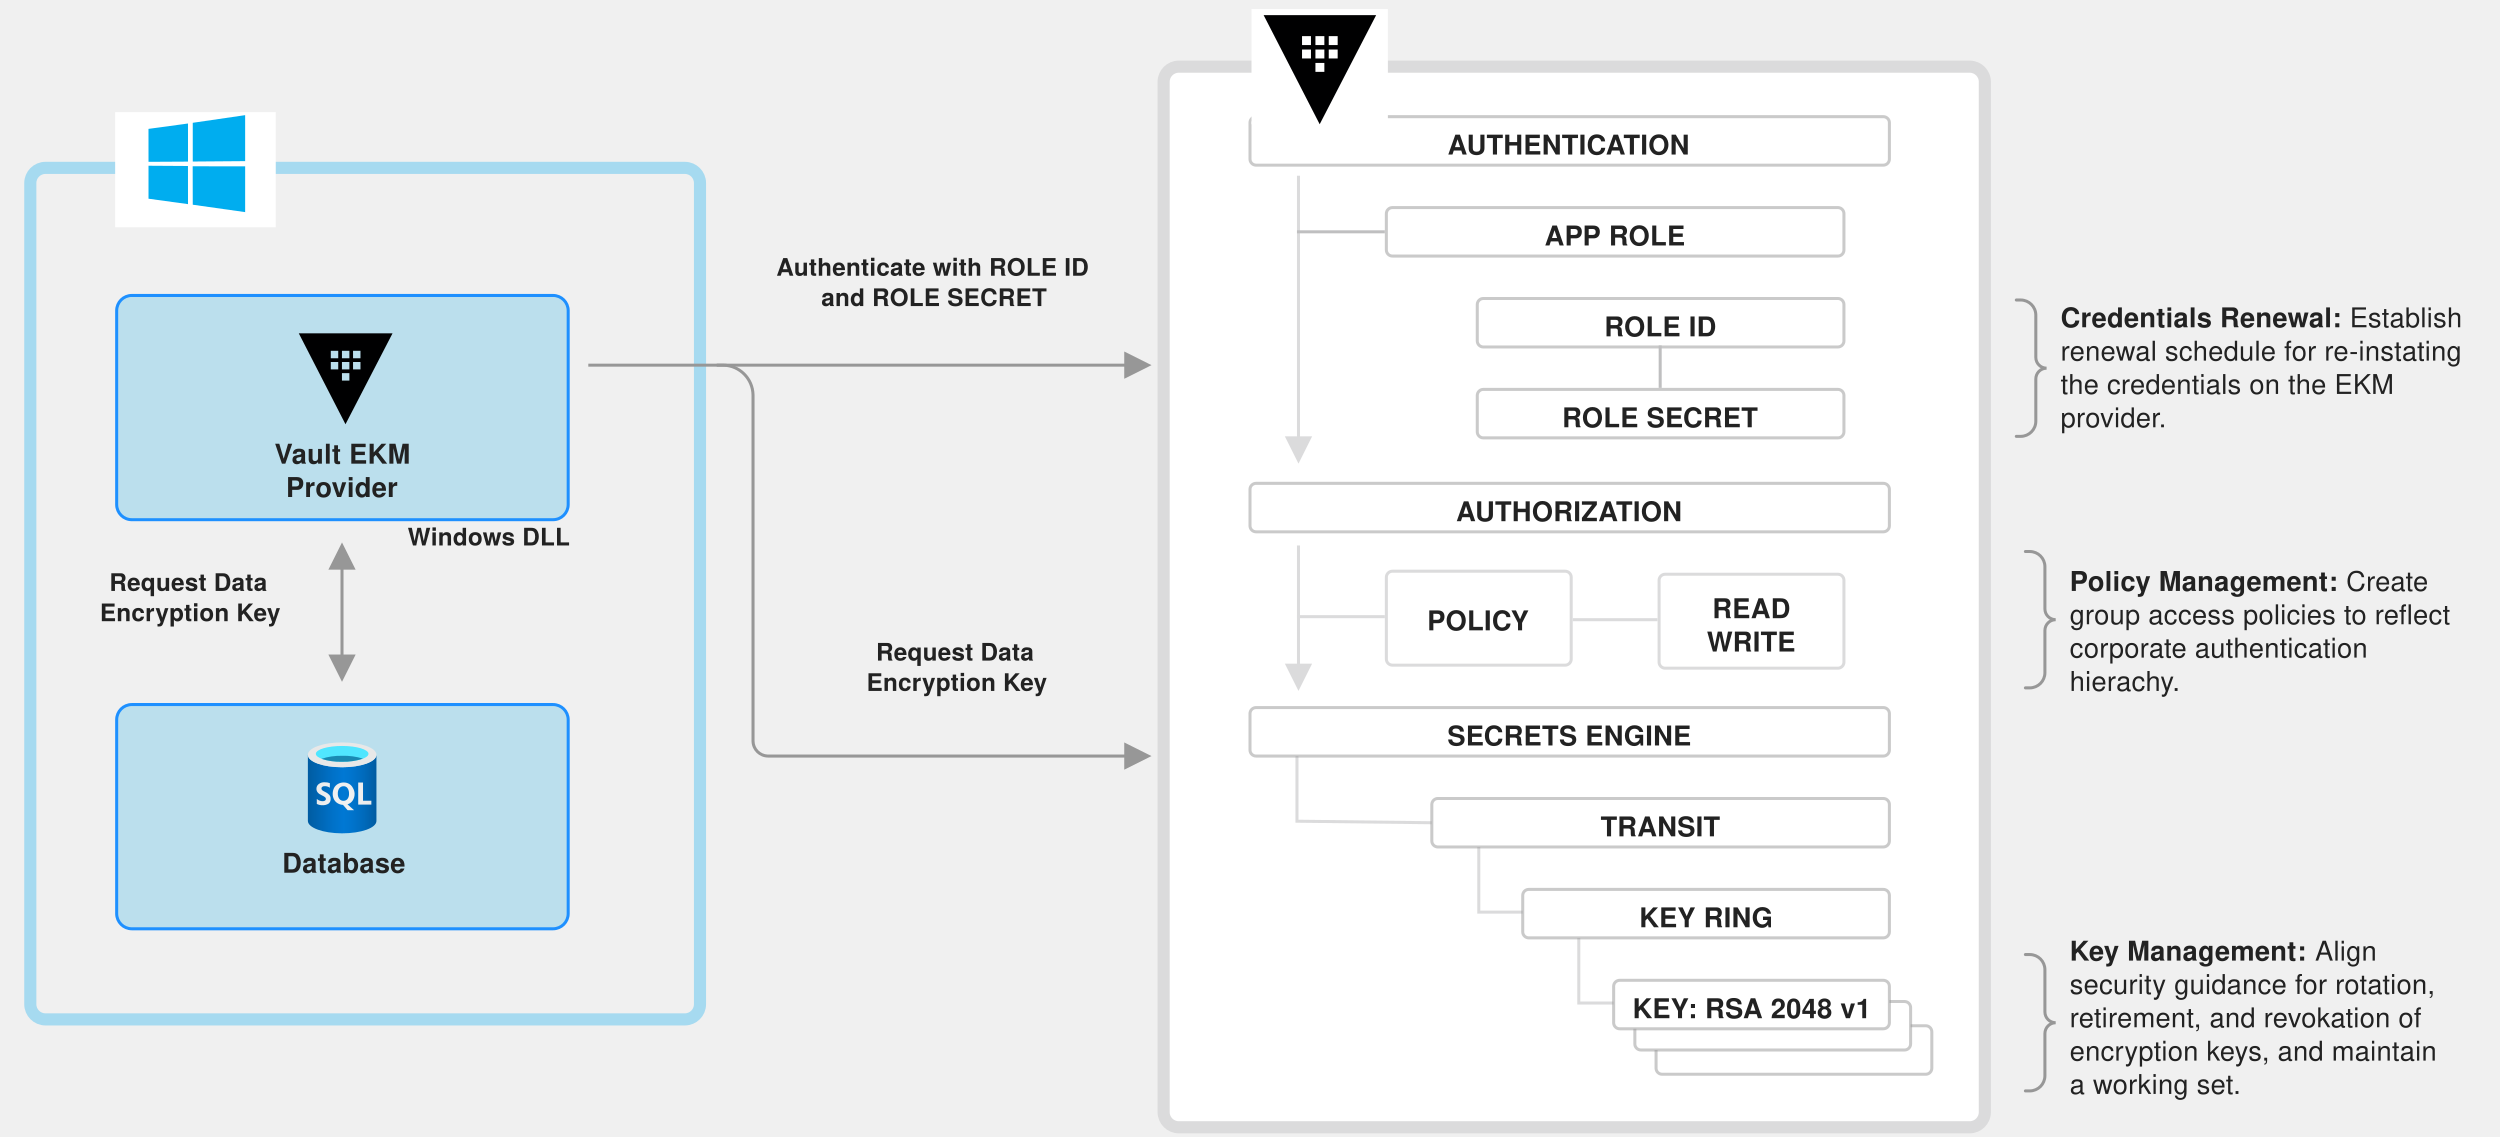
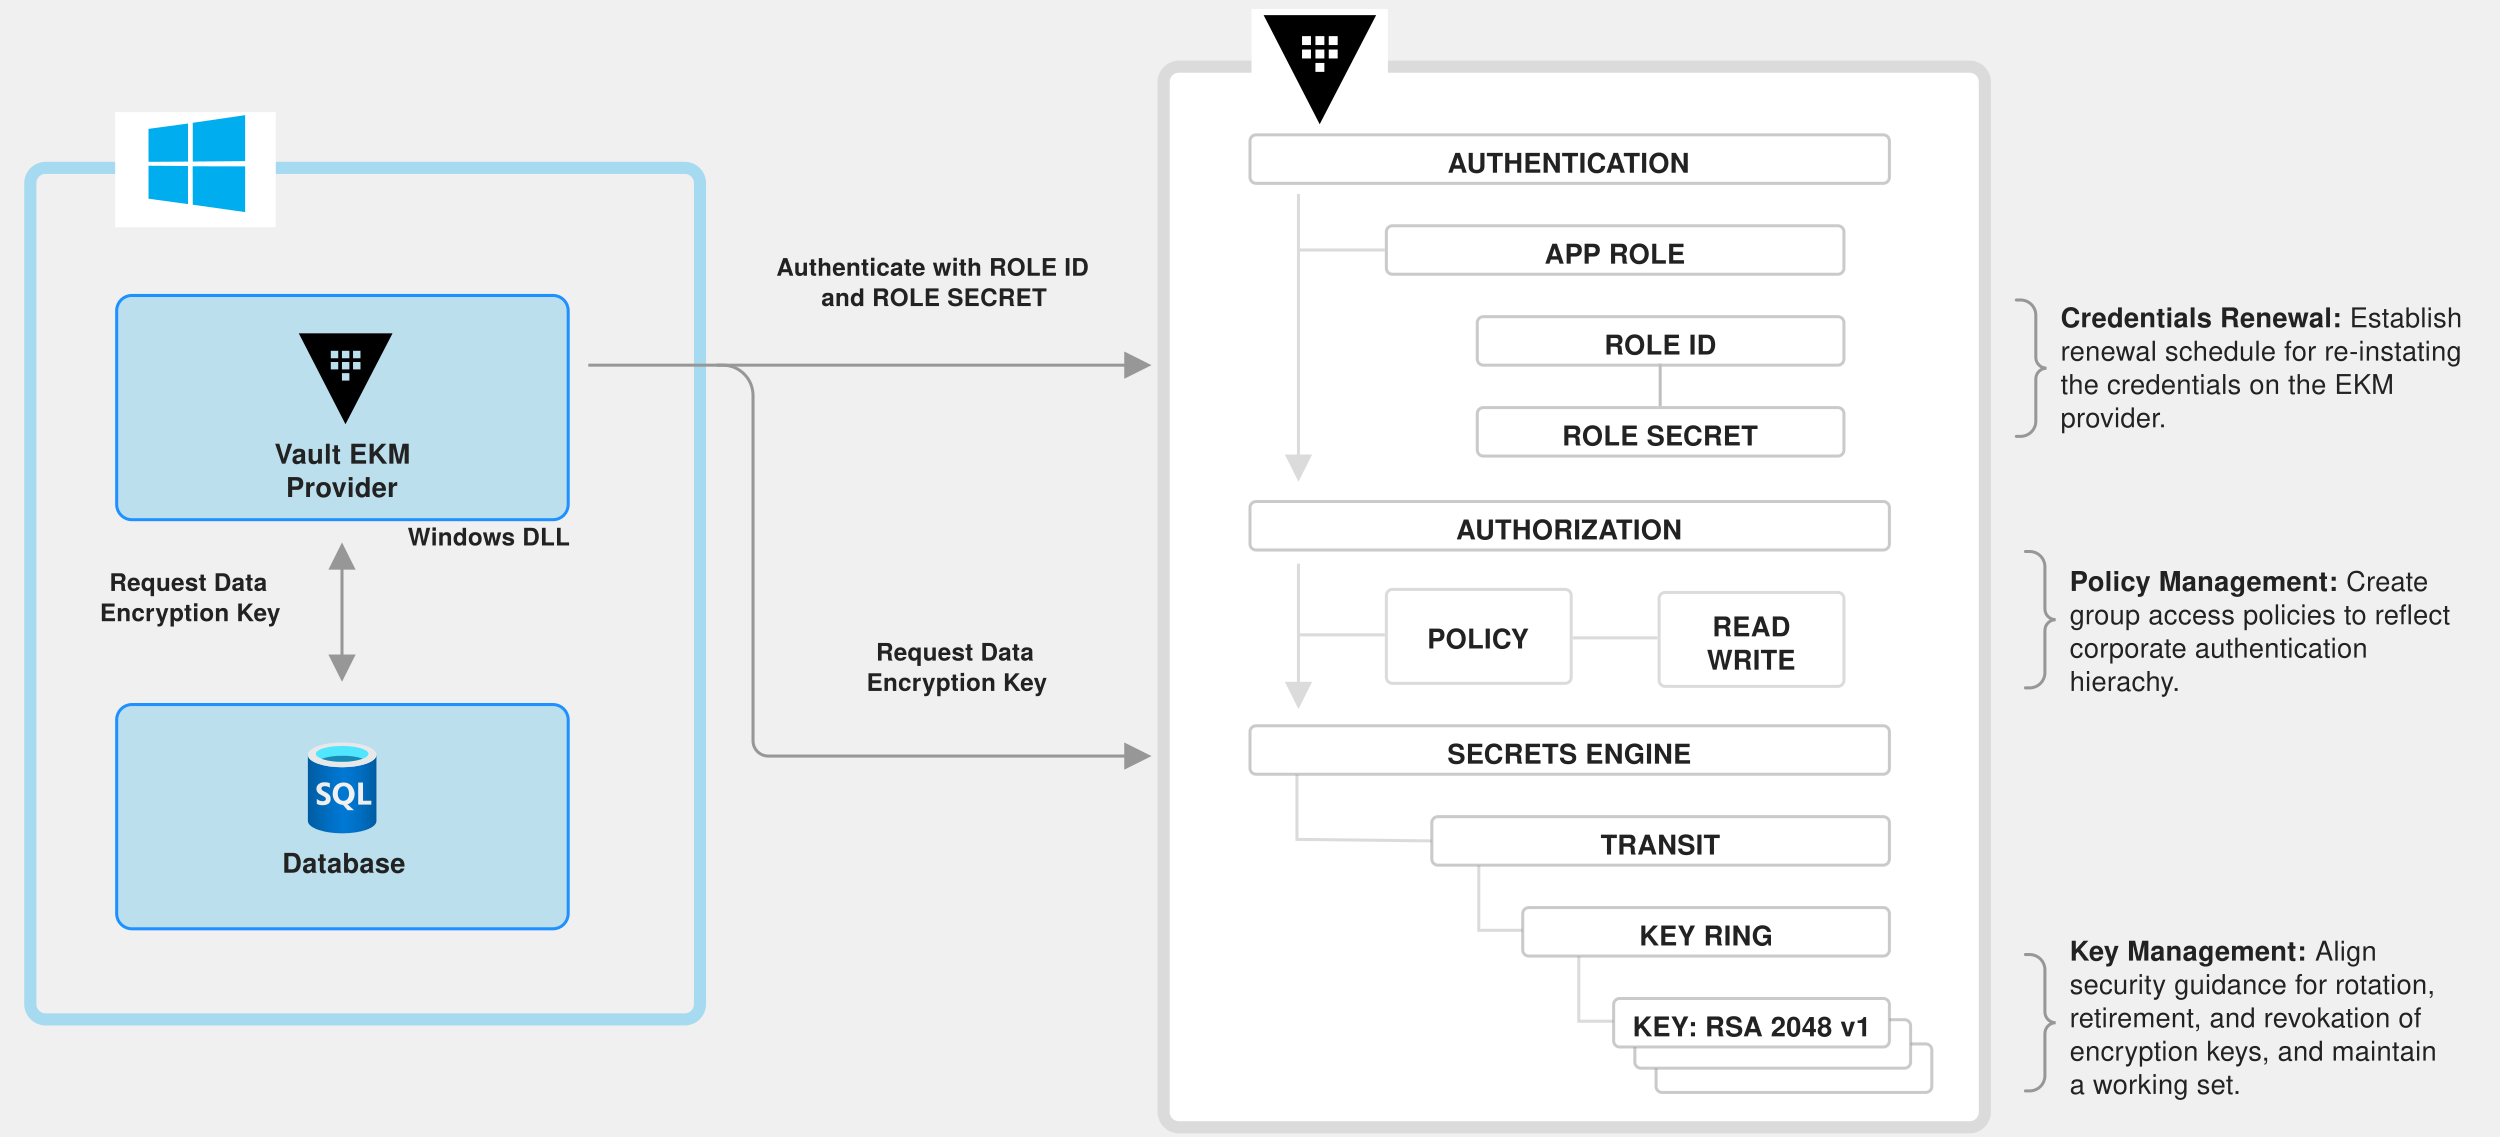
<svg xmlns="http://www.w3.org/2000/svg" width="825px" height="375px" viewBox="0 0 825 375" version="1.1">
  <defs>
    <linearGradient x1="0%" y1="50%" x2="100%" y2="50%" id="linearGradient-1">
      <stop stop-color="#005BA1" offset="0%" />
      <stop stop-color="#0060A9" offset="7%" />
      <stop stop-color="#0071C8" offset="36%" />
      <stop stop-color="#0078D4" offset="52%" />
      <stop stop-color="#0074CD" offset="64%" />
      <stop stop-color="#006ABB" offset="82%" />
      <stop stop-color="#005BA1" offset="100%" />
    </linearGradient>
    <radialGradient cx="50.344%" cy="50.118%" fx="50.344%" fy="50.118%" r="135.122%" gradientTransform="translate(0.503435,0.501177),scale(0.509448,1),translate(-0.503435,-0.501177)" id="radialGradient-2">
      <stop stop-color="#F2F2F2" offset="0%" />
      <stop stop-color="#EEEEEE" offset="58%" />
      <stop stop-color="#E6E6E6" offset="100%" />
    </radialGradient>
  </defs>
  <g id="page_06_hashi-container-11-5" stroke="none" stroke-width="1" fill="none" fill-rule="evenodd">
    <rect id="Rectangle" stroke="#DBDBDC" stroke-width="4" fill="#FFFFFF" x="384" y="22" width="271" height="350" rx="5" />
-     <rect id="Rectangle" stroke-opacity="0.5" stroke="#979797" fill="#FFFFFF" x="546.5" y="338.5" width="91" height="16" rx="2" />
-     <rect id="Rectangle" stroke-opacity="0.5" stroke="#979797" fill="#FFFFFF" x="539.5" y="330.5" width="91" height="16" rx="2" />
-     <polyline id="Line-3" stroke="#DBDBDC" stroke-linecap="square" points="472 271.5 428 271 428 250" />
-     <polyline id="Line-3" stroke="#DBDBDC" stroke-linecap="square" points="503 301 488 301 488 280" />
-     <polyline id="Line-3" stroke="#DBDBDC" stroke-linecap="square" points="536 331 521 331 521 310" />
-     <rect id="Rectangle" stroke-opacity="0.5" stroke="#979797" fill="#FFFFFF" x="412.5" y="38.5" width="211" height="16" rx="2" />
-     <rect id="Rectangle" stroke-opacity="0.5" stroke="#979797" fill="#FFFFFF" x="457.5" y="68.5" width="151" height="16" rx="2" />
-     <rect id="Rectangle" stroke-opacity="0.5" stroke="#979797" fill="#FFFFFF" x="487.5" y="98.5" width="121" height="16" rx="2" />
-     <rect id="Rectangle" stroke-opacity="0.5" stroke="#979797" fill="#FFFFFF" x="487.5" y="128.5" width="121" height="16" rx="2" />
-     <text id="AUTHENTICATION" font-family="Helvetica-Bold, Helvetica" font-size="9" font-weight="bold" letter-spacing="0.09" fill="#222222">
-       <tspan x="477.705" y="51">AUTHENTICATION</tspan>
-     </text>
-     <rect id="Rectangle" stroke-opacity="0.5" stroke="#979797" fill="#FFFFFF" x="412.5" y="159.5" width="211" height="16" rx="2" />
-     <text id="AUTHORIZATION" font-family="Helvetica-Bold, Helvetica" font-size="9" font-weight="bold" letter-spacing="0.09" fill="#222222">
-       <tspan x="480.501" y="172">AUTHORIZATION</tspan>
-     </text>
-     <text id="APP-ROLE" font-family="Helvetica-Bold, Helvetica" font-size="9" font-weight="bold" letter-spacing="0.09" fill="#222222">
-       <tspan x="509.716" y="81">APP ROLE</tspan>
-     </text>
-     <text id="ROLE-ID" font-family="Helvetica-Bold, Helvetica" font-size="9" font-weight="bold" letter-spacing="0.09" fill="#222222">
-       <tspan x="529.435" y="111">ROLE ID</tspan>
-     </text>
-     <rect id="Rectangle" stroke="#DBDBDC" fill="#FFFFFF" x="457.5" y="188.5" width="61" height="31" rx="2" />
-     <text id="POLICY" font-family="Helvetica-Bold, Helvetica" font-size="9" font-weight="bold" letter-spacing="0.09" fill="#222222">
-       <tspan x="470.978" y="208">POLICY</tspan>
-     </text>
-     <rect id="Rectangle" stroke="#DBDBDC" fill="#FFFFFF" x="547.5" y="189.5" width="61" height="31" rx="2" />
-     <text id="READ-WRITE" font-family="Helvetica-Bold, Helvetica" font-size="9" font-weight="bold" letter-spacing="0.09" fill="#222222">
-       <tspan x="565.069" y="204">READ</tspan>
-       <tspan x="563.277" y="215">WRITE</tspan>
-     </text>
-     <text id="ROLE-SECRET" font-family="Helvetica-Bold, Helvetica" font-size="9" font-weight="bold" letter-spacing="0.09" fill="#222222">
-       <tspan x="515.502" y="141">ROLE SECRET</tspan>
-     </text>
-     <rect id="Rectangle" stroke-opacity="0.5" stroke="#979797" fill="#FFFFFF" x="412.5" y="233.5" width="211" height="16" rx="2" />
-     <text id="SECRETS-ENGINE" font-family="Helvetica-Bold, Helvetica" font-size="9" font-weight="bold" letter-spacing="0.09" fill="#222222">
-       <tspan x="477.613" y="246">SECRETS ENGINE</tspan>
-     </text>
-     <rect id="Rectangle" stroke-opacity="0.5" stroke="#979797" fill="#FFFFFF" x="472.5" y="263.5" width="151" height="16" rx="2" />
-     <rect id="Rectangle" stroke-opacity="0.5" stroke="#979797" fill="#FFFFFF" x="502.5" y="293.5" width="121" height="16" rx="2" />
-     <rect id="Rectangle" stroke-opacity="0.5" stroke="#979797" fill="#FFFFFF" x="532.5" y="323.5" width="91" height="16" rx="2" />
-     <text id="TRANSIT" font-family="Helvetica-Bold, Helvetica" font-size="9" font-weight="bold" letter-spacing="0.09" fill="#222222">
-       <tspan x="528.186" y="276">TRANSIT</tspan>
-     </text>
-     <text id="KEY-RING" font-family="Helvetica-Bold, Helvetica" font-size="9" font-weight="bold" letter-spacing="0.09" fill="#222222">
-       <tspan x="540.966" y="306">KEY RING</tspan>
-     </text>
-     <text id="KEY:-RSA-2048-v1" font-family="Helvetica-Bold, Helvetica" font-size="9" font-weight="bold" letter-spacing="0.09" fill="#222222">
-       <tspan x="538.758" y="336">KEY: RSA 2048 v1</tspan>
-     </text>
-     <line x1="519.5" y1="204.5" x2="546.5" y2="204.5" id="Line-4" stroke="#DBDBDC" stroke-linecap="square" />
-     <path id="Line-3" d="M429,58 L429,144 L433,144 L428.5,153 L424,144 L428,144 L428,58 L429,58 Z" fill="#DBDBDC" fill-rule="nonzero" />
-     <line x1="547.862" y1="114.5" x2="547.862" y2="127.5" id="Line-3" stroke="#BFBFC0" stroke-linecap="square" />
-     <line x1="456.5" y1="76.5" x2="428.5" y2="76.5" id="Line-3" stroke="#BFBFC0" stroke-linecap="square" />
-     <line x1="456.5" y1="203.5" x2="428.5" y2="203.5" id="Line-3" stroke="#DBDBDC" stroke-linecap="square" />
-     <path id="Line-3" d="M429,180 L429,219 L433,219 L428.5,228 L424,219 L428,219 L428,180 L429,180 Z" fill="#DBDBDC" fill-rule="nonzero" />
    <g id="Group-4" transform="translate(413, 3)">
      <rect id="Rectangle" fill="#FFFFFF" x="0" y="0" width="45" height="38" />
      <g id="Logo-Group_13" transform="translate(4, 2)" fill="#000001" fill-rule="nonzero">
        <path d="M0,0 L18.495,36 L37.124,0 L0,0 Z M15.619,14.291 L12.672,14.291 L12.672,11.345 L15.619,11.345 L15.619,14.291 Z M15.619,9.87 L12.672,9.87 L12.672,6.927 L15.619,6.927 L15.619,9.87 Z M20.037,18.709 L17.09,18.709 L17.09,15.762 L20.037,15.762 L20.037,18.709 Z M20.037,14.291 L17.09,14.291 L17.09,11.345 L20.037,11.345 L20.037,14.291 Z M20.037,9.87 L17.09,9.87 L17.09,6.927 L20.037,6.927 L20.037,9.87 Z M24.432,14.291 L21.485,14.291 L21.485,11.345 L24.432,11.345 L24.432,14.291 Z M21.485,9.87 L21.485,6.927 L24.432,6.927 L24.432,9.87 L21.485,9.87 Z" id="Vector_48" />
      </g>
    </g>
    <text id="Credentials-Renewal:" font-family="Helvetica-Bold, Helvetica" font-size="9" font-weight="bold" letter-spacing="0.09" fill="#222222">
      <tspan x="680" y="108">Credentials Renewal: </tspan>
      <tspan x="775.419" y="108" font-family="Helvetica" font-weight="normal">Establish </tspan>
      <tspan x="680" y="119" font-family="Helvetica" font-weight="normal">renewal schedule for re-instating </tspan>
      <tspan x="680" y="130" font-family="Helvetica" font-weight="normal">the credentials on the EKM </tspan>
      <tspan x="680" y="141" font-family="Helvetica" font-weight="normal">provider.</tspan>
    </text>
    <path d="M665.379,99 L666.82,99 C669.581,99 671.82,101.239 671.82,104 L671.82,117.941 C671.82,119.906 673.413,121.5 675.379,121.5 L675.379,121.5 L675.379,121.5 C673.413,121.5 671.82,123.094 671.82,125.059 L671.82,139 C671.82,141.761 669.581,144 666.82,144 L665.379,144 L665.379,144" id="Path-2" stroke="#979797" stroke-linecap="round" />
    <text id="Policy-Management:-C" font-family="Helvetica-Bold, Helvetica" font-size="9" font-weight="bold" letter-spacing="0.09" fill="#222222">
      <tspan x="683" y="195">Policy Management: </tspan>
      <tspan x="774.231" y="195" font-family="Helvetica" font-weight="normal">Create  </tspan>
      <tspan x="683" y="206" font-family="Helvetica" font-weight="normal">group access policies to reflect </tspan>
      <tspan x="683" y="217" font-family="Helvetica" font-weight="normal">corporate authentication </tspan>
      <tspan x="683" y="228" font-family="Helvetica" font-weight="normal">hierachy.</tspan>
    </text>
    <path d="M668.379,182 L669.82,182 C672.581,182 674.82,184.239 674.82,187 L674.82,200.941 C674.82,202.906 676.413,204.5 678.379,204.5 L678.379,204.5 L678.379,204.5 C676.413,204.5 674.82,206.094 674.82,208.059 L674.82,222 C674.82,224.761 672.581,227 669.82,227 L668.379,227 L668.379,227" id="Path-2" stroke="#979797" stroke-linecap="round" />
    <text id="Key-Management:-Alig" font-family="Helvetica-Bold, Helvetica" font-size="9" font-weight="bold" letter-spacing="0.09" fill="#222222">
      <tspan x="683" y="317">Key Management: </tspan>
      <tspan x="763.959" y="317" font-family="Helvetica" font-weight="normal">Align </tspan>
      <tspan x="683" y="328" font-family="Helvetica" font-weight="normal">security guidance for rotation, </tspan>
      <tspan x="683" y="339" font-family="Helvetica" font-weight="normal">retirement, and revokation of </tspan>
      <tspan x="683" y="350" font-family="Helvetica" font-weight="normal">encryption keys, and maintain </tspan>
      <tspan x="683" y="361" font-family="Helvetica" font-weight="normal">a working set. </tspan>
    </text>
    <path d="M668.379,315 L669.82,315 C672.581,315 674.82,317.239 674.82,320 L674.82,333.941 C674.82,335.906 676.413,337.5 678.379,337.5 L678.379,337.5 L678.379,337.5 C676.413,337.5 674.82,339.094 674.82,341.059 L674.82,355 C674.82,357.761 672.581,360 669.82,360 L668.379,360 L668.379,360" id="Path-2" stroke="#979797" stroke-linecap="round" />
    <rect id="Rectangle" stroke="#A6DAF0" stroke-width="4" x="10" y="55.4" width="221" height="281" rx="5" />
    <g id="Group-3" transform="translate(38, 37)">
      <rect id="Rectangle" fill="#FFFFFF" x="0" y="0" width="53" height="38" />
      <g id="microsoft-windows-22-logo-svgrepo-com" transform="translate(11, 1)" fill="#00ADEF" fill-rule="nonzero">
        <path d="M0,4.531 L13.037,2.755 L13.043,15.331 L0.012,15.405 L0,4.531 L0,4.531 Z M13.031,16.779 L13.041,29.366 L0.01,27.574 L0.009,16.695 L13.031,16.779 L13.031,16.779 Z M14.611,2.523 L31.897,0 L31.897,15.171 L14.611,15.308 L14.611,2.523 L14.611,2.523 Z M31.901,16.898 L31.897,32 L14.611,29.56 L14.587,16.87 L31.901,16.898 Z" id="Shape" />
      </g>
    </g>
    <text id="Windows-DLL" font-family="HelveticaNeue-Bold, Helvetica Neue" font-size="8" font-weight="bold" letter-spacing="0.08" fill="#222222">
      <tspan x="134.536" y="180">Windows DLL</tspan>
    </text>
    <path id="Line-3" d="M112.862,179 L117.362,188 L113.362,187.999 L113.362,215.999 L117.362,216 L112.862,225 L108.362,216 L112.362,216 L112.362,188 L108.362,188 L112.862,179 Z" fill="#979797" fill-rule="nonzero" />
    <rect id="Rectangle" stroke="#1E90FF" fill-opacity="0.5" fill="#87CEEB" x="38.5" y="232.5" width="149" height="74" rx="5" />
    <rect id="Rectangle" stroke="#1E90FF" fill-opacity="0.5" fill="#87CEEB" x="38.5" y="97.5" width="149" height="74" rx="5" />
    <g id="Group" transform="translate(91, 245)">
      <text id="Database" font-family="Helvetica-Bold, Helvetica" font-size="9" font-weight="bold" letter-spacing="0.09" fill="#222222">
        <tspan x="2.13" y="43">Database</tspan>
      </text>
      <g id="10130-icon-service-SQL-Database" transform="translate(10.6, 0)" fill-rule="nonzero">
        <path d="M11.312,8.188 C5.065,8.188 0,6.424 0,4.094 L0,25.906 C0,28.147 4.976,29.965 11.153,30 L11.312,30 C17.559,30 22.624,28.235 22.624,25.906 L22.624,4.094 C22.624,6.371 17.559,8.188 11.312,8.188 Z" id="Path" fill="url(#linearGradient-1)" />
        <path d="M22.624,4.094 C22.624,6.371 17.559,8.188 11.312,8.188 C5.065,8.188 0,6.424 0,4.094 C0,1.765 5.065,0 11.312,0 C17.559,0 22.624,1.765 22.624,4.094" id="Path" fill="#E8E8E8" />
        <path d="M19.994,3.759 C19.994,5.206 16.094,6.371 11.312,6.371 C6.529,6.371 2.629,5.206 2.629,3.759 C2.629,2.312 6.529,1.165 11.312,1.165 C16.094,1.165 19.994,2.329 19.994,3.759" id="Path" fill="#50E6FF" />
        <path d="M11.312,4.412 C8.983,4.352 6.661,4.693 4.447,5.418 C6.663,6.129 8.986,6.452 11.312,6.371 C13.643,6.439 15.967,6.092 18.176,5.347 C15.956,4.655 13.636,4.339 11.312,4.412 Z" id="Path" fill="#198AB3" />
        <path d="M18.194,19.235 L18.194,13.235 L16.606,13.235 L16.606,20.524 L20.947,20.524 L20.947,19.235 L18.194,19.235 Z M5.594,16.288 C5.266,16.156 4.962,15.972 4.694,15.741 C4.55,15.589 4.474,15.386 4.482,15.176 C4.471,14.966 4.572,14.765 4.747,14.647 C4.964,14.497 5.225,14.422 5.488,14.435 C6.117,14.407 6.737,14.587 7.253,14.947 L7.253,13.429 C6.689,13.22 6.089,13.124 5.488,13.147 C4.796,13.11 4.113,13.323 3.565,13.747 C3.08,14.121 2.804,14.705 2.824,15.318 C2.824,16.218 3.388,16.924 4.588,17.453 C4.978,17.618 5.346,17.832 5.682,18.088 C5.849,18.228 5.946,18.435 5.947,18.653 C5.947,18.87 5.842,19.074 5.665,19.2 C5.425,19.341 5.149,19.408 4.871,19.394 C4.161,19.388 3.477,19.125 2.947,18.653 L2.947,20.294 C3.53,20.595 4.18,20.74 4.835,20.718 C5.575,20.762 6.308,20.557 6.918,20.135 C7.354,19.722 7.57,19.127 7.5,18.529 C7.508,18.078 7.352,17.638 7.059,17.294 C6.647,16.86 6.147,16.517 5.594,16.288 L5.594,16.288 Z M14.841,19.094 C15.242,18.423 15.444,17.652 15.424,16.871 C15.384,16.209 15.184,15.567 14.841,15 C14.566,14.449 14.137,13.989 13.606,13.676 C13.068,13.372 12.459,13.213 11.841,13.218 C11.175,13.203 10.516,13.368 9.935,13.694 C9.391,13.998 8.944,14.451 8.647,15 C8.335,15.624 8.177,16.314 8.188,17.012 C8.192,17.625 8.337,18.229 8.612,18.776 C8.881,19.322 9.304,19.776 9.829,20.082 C10.362,20.407 10.97,20.59 11.594,20.612 L13.112,22.376 L15.247,22.376 L13.076,20.435 C13.807,20.216 14.434,19.74 14.841,19.094 Z M13.076,18.653 C12.751,19.057 12.254,19.286 11.735,19.271 C11.212,19.287 10.713,19.051 10.394,18.635 C10.021,18.126 9.84,17.501 9.882,16.871 C9.841,16.241 10.022,15.616 10.394,15.106 C10.731,14.691 11.237,14.451 11.771,14.453 C12.294,14.43 12.793,14.677 13.094,15.106 C13.442,15.626 13.609,16.246 13.571,16.871 C13.632,17.505 13.456,18.14 13.076,18.653 L13.076,18.653 Z" id="Shape" fill="url(#radialGradient-2)" />
      </g>
    </g>
    <g id="Group-2" transform="translate(83, 110)">
      <text id="Vault-EKM-Provider" font-family="Helvetica-Bold, Helvetica" font-size="9" font-weight="bold" letter-spacing="0.09" fill="#222222">
        <tspan x="7.589" y="43">Vault EKM </tspan>
        <tspan x="11.383" y="54">Provider</tspan>
      </text>
      <g id="Logo-Group_13" transform="translate(15.6, 0)" fill="#000001" fill-rule="nonzero">
        <path d="M0,0 L15.413,30 L30.937,0 L0,0 Z M13.016,11.909 L10.56,11.909 L10.56,9.454 L13.016,9.454 L13.016,11.909 Z M13.016,8.225 L10.56,8.225 L10.56,5.772 L13.016,5.772 L13.016,8.225 Z M16.697,15.591 L14.242,15.591 L14.242,13.135 L16.697,13.135 L16.697,15.591 Z M16.697,11.909 L14.242,11.909 L14.242,9.454 L16.697,9.454 L16.697,11.909 Z M16.697,8.225 L14.242,8.225 L14.242,5.772 L16.697,5.772 L16.697,8.225 Z M20.36,11.909 L17.904,11.909 L17.904,9.454 L20.36,9.454 L20.36,11.909 Z M17.904,8.225 L17.904,5.772 L20.36,5.772 L20.36,8.225 L17.904,8.225 Z" id="Vector_48" />
      </g>
    </g>
    <text id="Request-Data-Encrypt" font-family="HelveticaNeue-Bold, Helvetica Neue" font-size="8" font-weight="bold" letter-spacing="0.08" fill="#222222">
      <tspan x="36.092" y="195">Request Data </tspan>
      <tspan x="32.976" y="205">Encryption Key</tspan>
    </text>
    <text id="Authenticate-with-RO" font-family="HelveticaNeue-Bold, Helvetica Neue" font-size="8" font-weight="bold" letter-spacing="0.08" fill="#222222">
      <tspan x="256.192" y="91">Authenticate with ROLE ID </tspan>
      <tspan x="271.024" y="101">and ROLE SECRET</tspan>
    </text>
    <text id="Request-Data-Encrypt" font-family="HelveticaNeue-Bold, Helvetica Neue" font-size="8" font-weight="bold" letter-spacing="0.08" fill="#222222">
      <tspan x="289.092" y="218">Request Data </tspan>
      <tspan x="285.976" y="228">Encryption Key</tspan>
    </text>
    <path id="Line-3" d="M371,116 L380,120.5 L371,125 L370.999,121 L194.138,121 L194.138,120 L370.999,120 L371,116 Z" fill="#979797" fill-rule="nonzero" />
    <path id="Line-3" d="M238.5,120 C244.204,120 248.846,124.548 248.996,130.216 L249,130.5 L249,244.5 C249,246.914 250.901,248.884 253.288,248.995 L253.5,249 L371,249 L371,245 L380,249.5 L371,254 L371,250 L253.5,250 C250.537,250 248.12,247.656 248.004,244.721 L248,244.5 L248,130.5 C248,125.344 243.892,121.147 238.77,121.004 L238.5,121 L236.508,121 L236.508,120 L238.5,120 Z" fill="#979797" fill-rule="nonzero" />
+     <rect id="Rectangle" stroke-opacity="0.5" stroke="#979797" fill="#FFFFFF" x="546.5" y="344.5" width="91" height="16" rx="2" />
+     <rect id="Rectangle" stroke-opacity="0.5" stroke="#979797" fill="#FFFFFF" x="539.5" y="336.5" width="91" height="16" rx="2" />
+     <polyline id="Line-3" stroke="#DBDBDC" stroke-linecap="square" points="472 277.5 428 277 428 256" />
+     <polyline id="Line-3" stroke="#DBDBDC" stroke-linecap="square" points="503 307 488 307 488 286" />
+     <polyline id="Line-3" stroke="#DBDBDC" stroke-linecap="square" points="536 337 521 337 521 316" />
+     <rect id="Rectangle" stroke-opacity="0.5" stroke="#979797" fill="#FFFFFF" x="412.5" y="44.5" width="211" height="16" rx="2" />
+     <rect id="Rectangle" stroke-opacity="0.5" stroke="#979797" fill="#FFFFFF" x="457.5" y="74.5" width="151" height="16" rx="2" />
+     <rect id="Rectangle" stroke-opacity="0.5" stroke="#979797" fill="#FFFFFF" x="487.5" y="104.5" width="121" height="16" rx="2" />
+     <rect id="Rectangle" stroke-opacity="0.5" stroke="#979797" fill="#FFFFFF" x="487.5" y="134.5" width="121" height="16" rx="2" />
+     <text id="AUTHENTICATION" font-family="Helvetica-Bold, Helvetica" font-size="9" font-weight="bold" letter-spacing="0.09" fill="#222222">
+       <tspan x="477.705" y="57">AUTHENTICATION</tspan>
+     </text>
+     <rect id="Rectangle" stroke-opacity="0.5" stroke="#979797" fill="#FFFFFF" x="412.5" y="165.5" width="211" height="16" rx="2" />
+     <text id="AUTHORIZATION" font-family="Helvetica-Bold, Helvetica" font-size="9" font-weight="bold" letter-spacing="0.09" fill="#222222">
+       <tspan x="480.501" y="178">AUTHORIZATION</tspan>
+     </text>
+     <text id="APP-ROLE" font-family="Helvetica-Bold, Helvetica" font-size="9" font-weight="bold" letter-spacing="0.09" fill="#222222">
+       <tspan x="509.716" y="87">APP ROLE</tspan>
+     </text>
+     <text id="ROLE-ID" font-family="Helvetica-Bold, Helvetica" font-size="9" font-weight="bold" letter-spacing="0.09" fill="#222222">
+       <tspan x="529.435" y="117">ROLE ID</tspan>
+     </text>
+     <rect id="Rectangle" stroke="#DBDBDC" fill="#FFFFFF" x="457.5" y="194.5" width="61" height="31" rx="2" />
+     <text id="POLICY" font-family="Helvetica-Bold, Helvetica" font-size="9" font-weight="bold" letter-spacing="0.09" fill="#222222">
+       <tspan x="470.978" y="214">POLICY</tspan>
+     </text>
+     <rect id="Rectangle" stroke="#DBDBDC" fill="#FFFFFF" x="547.5" y="195.5" width="61" height="31" rx="2" />
+     <text id="READ-WRITE" font-family="Helvetica-Bold, Helvetica" font-size="9" font-weight="bold" letter-spacing="0.09" fill="#222222">
+       <tspan x="565.069" y="210">READ</tspan>
+       <tspan x="563.277" y="221">WRITE</tspan>
+     </text>
+     <text id="ROLE-SECRET" font-family="Helvetica-Bold, Helvetica" font-size="9" font-weight="bold" letter-spacing="0.09" fill="#222222">
+       <tspan x="515.502" y="147">ROLE SECRET</tspan>
+     </text>
+     <rect id="Rectangle" stroke-opacity="0.5" stroke="#979797" fill="#FFFFFF" x="412.5" y="239.5" width="211" height="16" rx="2" />
+     <text id="SECRETS-ENGINE" font-family="Helvetica-Bold, Helvetica" font-size="9" font-weight="bold" letter-spacing="0.09" fill="#222222">
+       <tspan x="477.613" y="252">SECRETS ENGINE</tspan>
+     </text>
+     <rect id="Rectangle" stroke-opacity="0.5" stroke="#979797" fill="#FFFFFF" x="472.5" y="269.5" width="151" height="16" rx="2" />
+     <rect id="Rectangle" stroke-opacity="0.5" stroke="#979797" fill="#FFFFFF" x="502.5" y="299.5" width="121" height="16" rx="2" />
+     <rect id="Rectangle" stroke-opacity="0.5" stroke="#979797" fill="#FFFFFF" x="532.5" y="329.5" width="91" height="16" rx="2" />
+     <text id="TRANSIT" font-family="Helvetica-Bold, Helvetica" font-size="9" font-weight="bold" letter-spacing="0.09" fill="#222222">
+       <tspan x="528.186" y="282">TRANSIT</tspan>
+     </text>
+     <text id="KEY-RING" font-family="Helvetica-Bold, Helvetica" font-size="9" font-weight="bold" letter-spacing="0.09" fill="#222222">
+       <tspan x="540.966" y="312">KEY RING</tspan>
+     </text>
+     <text id="KEY:-RSA-2048-v1" font-family="Helvetica-Bold, Helvetica" font-size="9" font-weight="bold" letter-spacing="0.09" fill="#222222">
+       <tspan x="538.758" y="342">KEY: RSA 2048 v1</tspan>
+     </text>
+     <line x1="519.5" y1="210.5" x2="546.5" y2="210.5" id="Line-4" stroke="#DBDBDC" stroke-linecap="square" />
+     <path id="Line-3" d="M429,64 L429,150 L433,150 L428.5,159 L424,150 L428,150 L428,64 L429,64 Z" fill="#DBDBDC" fill-rule="nonzero" />
+     <line x1="547.862" y1="120.5" x2="547.862" y2="133.5" id="Line-3" stroke="#BFBFC0" stroke-linecap="square" />
+     <line x1="456.5" y1="82.5" x2="428.5" y2="82.5" id="Line-3" stroke="#DBDBDC" stroke-linecap="square" />
+     <line x1="456.5" y1="209.5" x2="428.5" y2="209.5" id="Line-3" stroke="#DBDBDC" stroke-linecap="square" />
+     <path id="Line-3" d="M429,186 L429,225 L433,225 L428.5,234 L424,225 L428,225 L428,186 L429,186 Z" fill="#DBDBDC" fill-rule="nonzero" />
  </g>
</svg>
